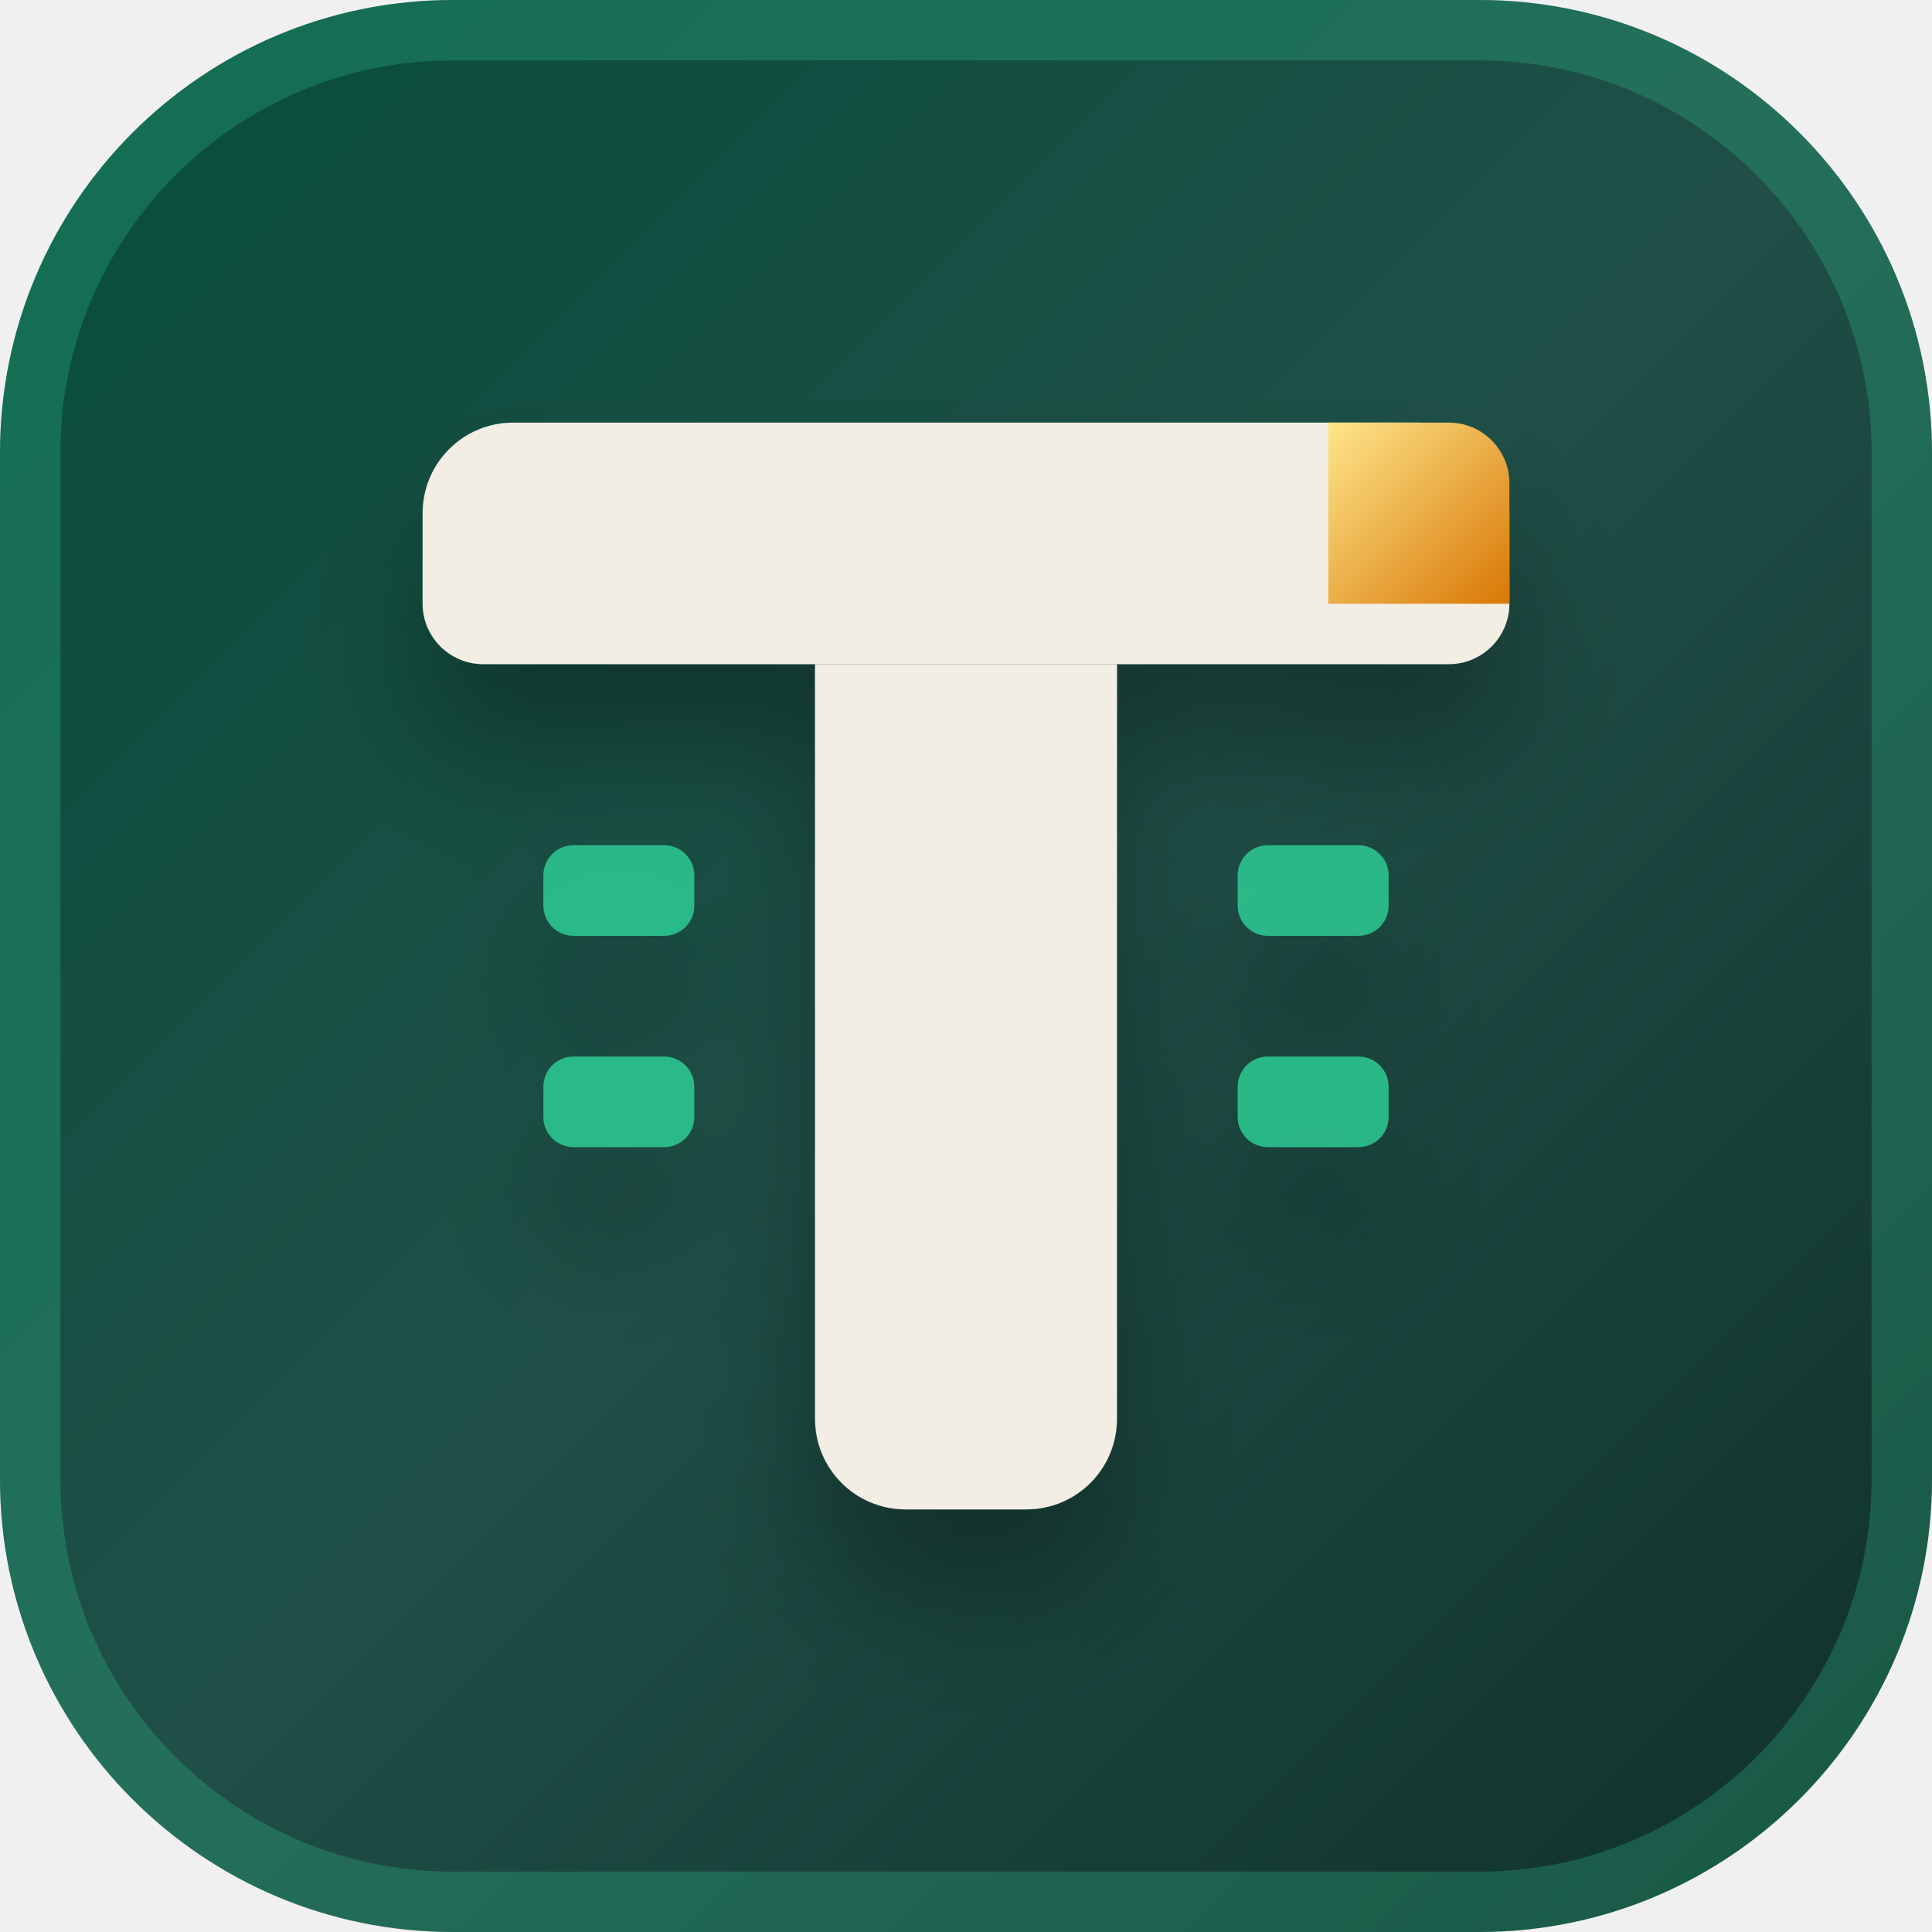
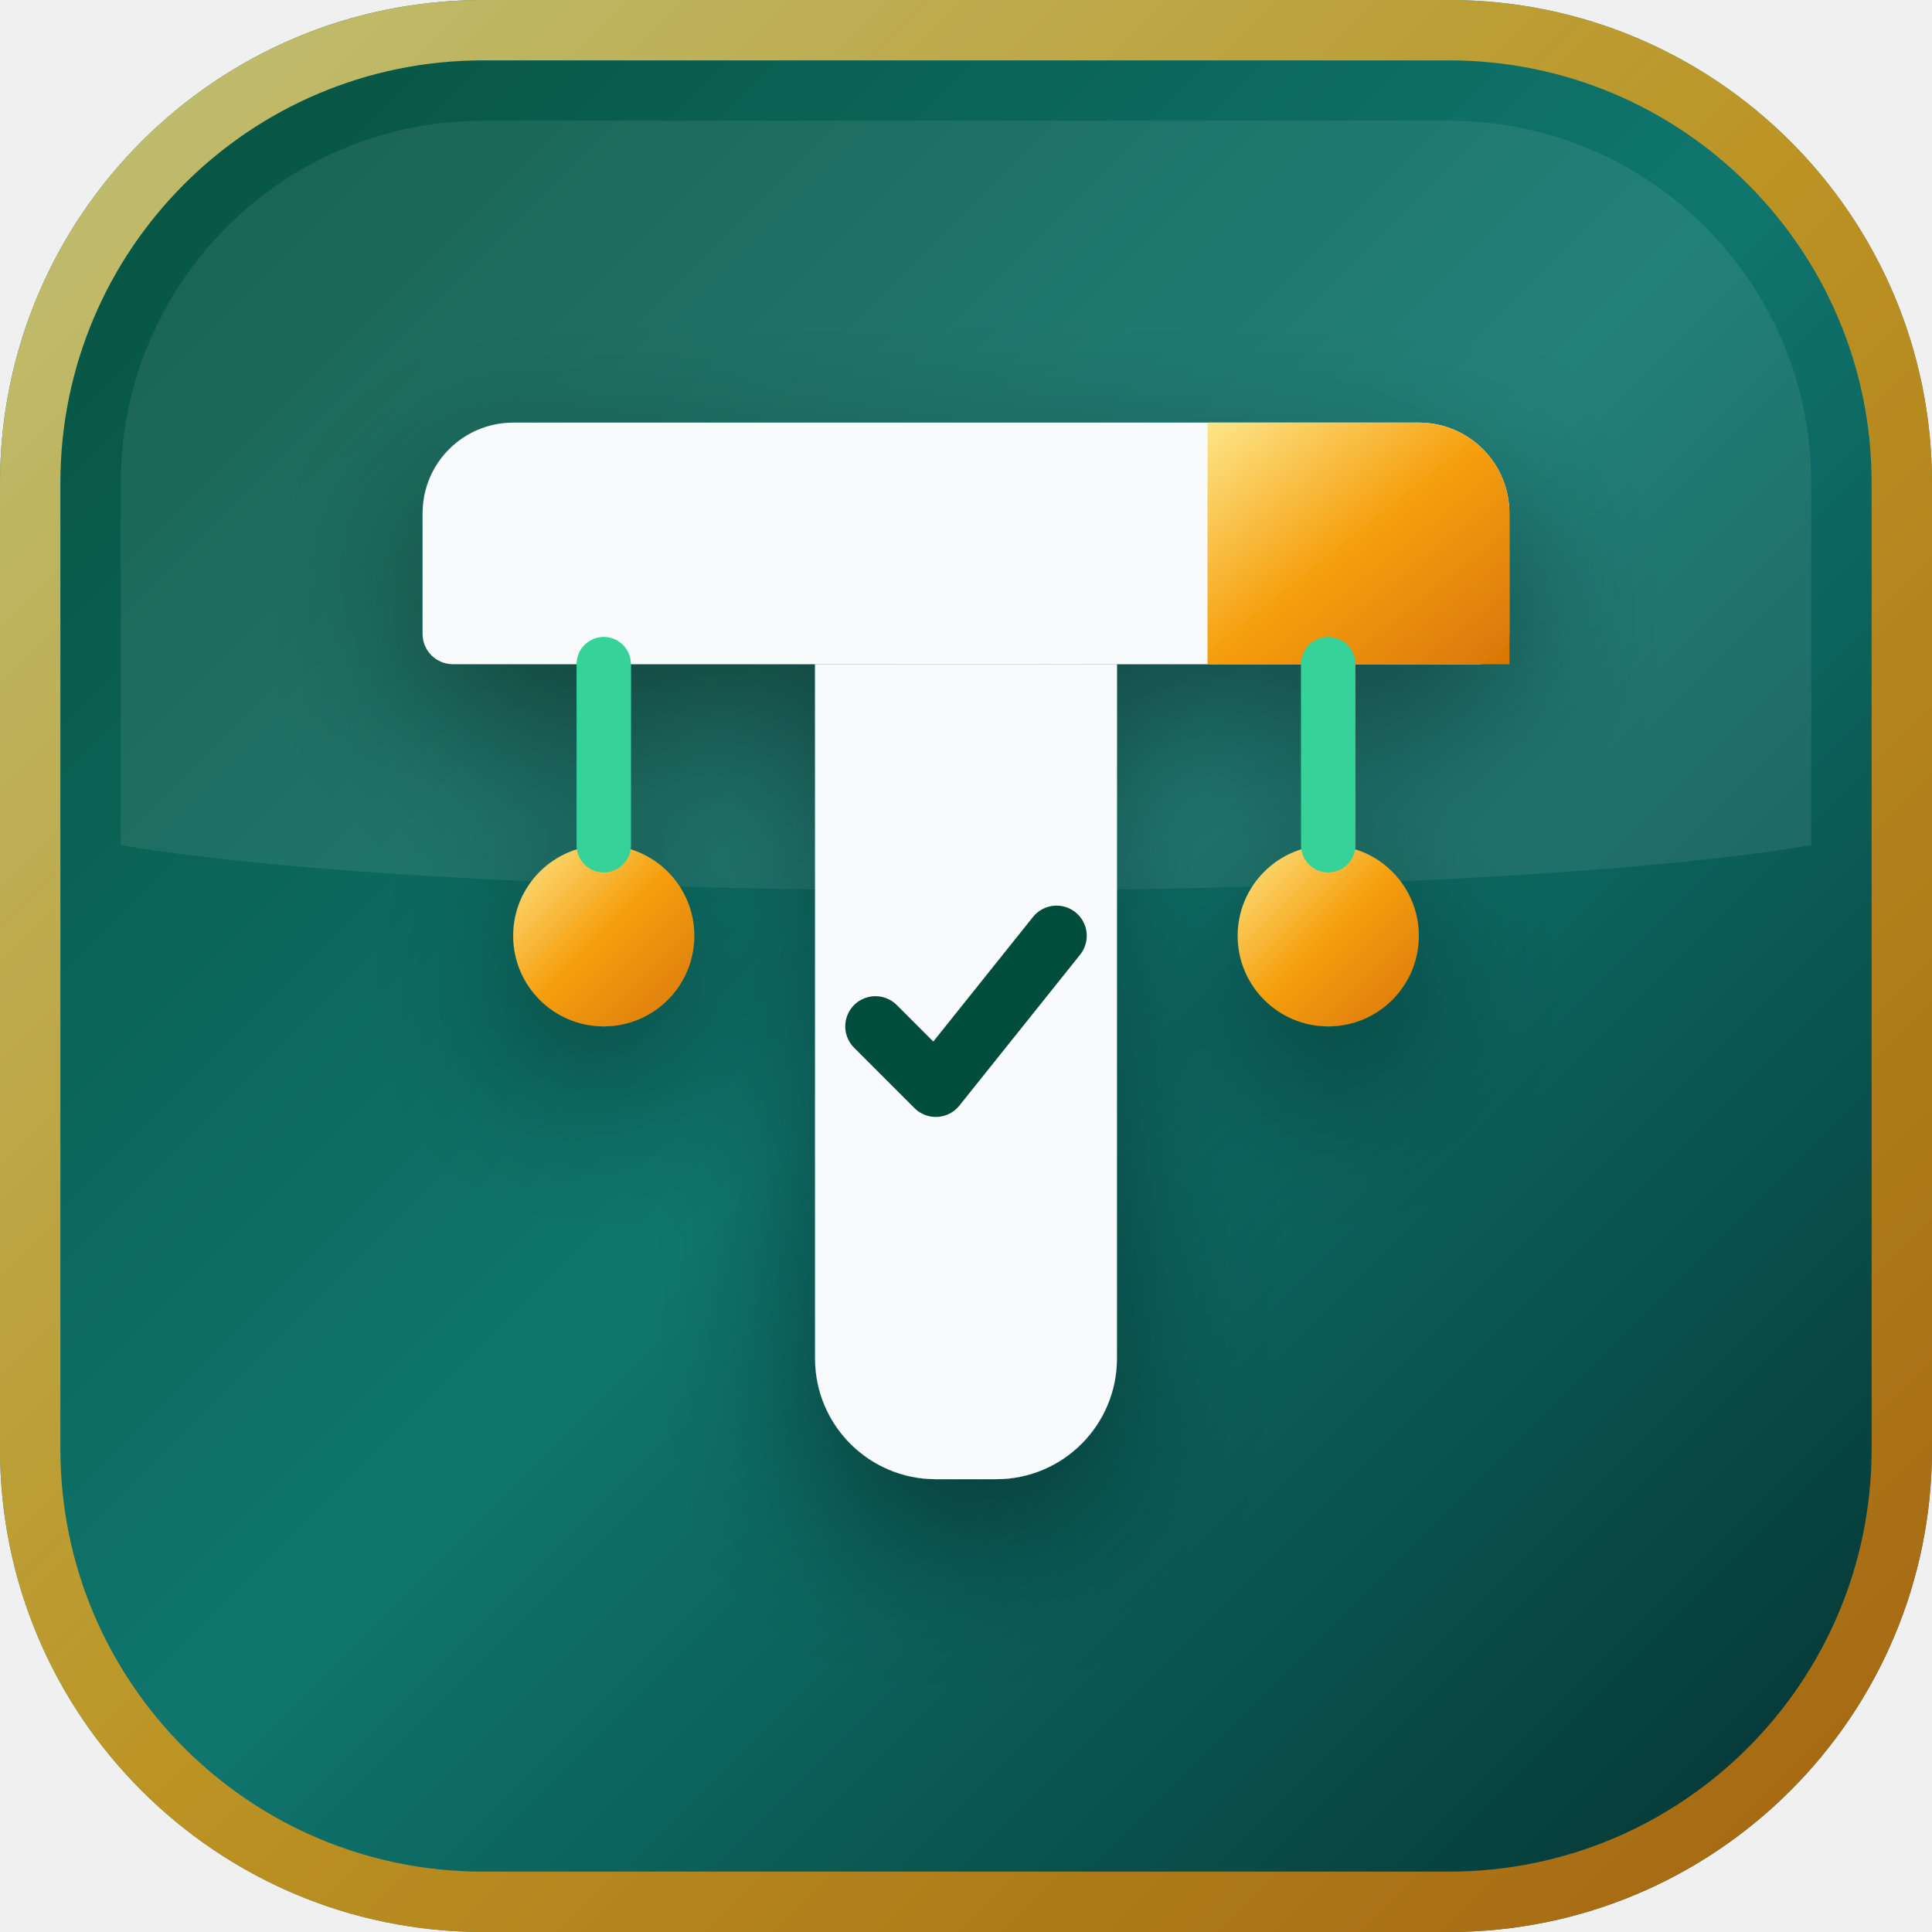
- <svg xmlns="http://www.w3.org/2000/svg" viewBox="0 0 32 32" fill="none">
+ <svg xmlns="http://www.w3.org/2000/svg" viewBox="0 0 64 64" fill="none">
  <defs>
-     <linearGradient id="bgGrad" x1="0%" y1="0%" x2="100%" y2="100%">
+     <linearGradient id="favBg" x1="0%" y1="0%" x2="100%" y2="100%">
      <stop offset="0%" stop-color="#064E3B" />
-       <stop offset="50%" stop-color="#1F4F47" />
-       <stop offset="100%" stop-color="#0F2F29" />
+       <stop offset="50%" stop-color="#0F766E" />
+       <stop offset="100%" stop-color="#042F2E" />
    </linearGradient>
-     <linearGradient id="goldGrad" x1="0%" y1="0%" x2="100%" y2="100%">
+     <linearGradient id="favGold" x1="0%" y1="0%" x2="100%" y2="100%">
      <stop offset="0%" stop-color="#FDE68A" />
+       <stop offset="50%" stop-color="#F59E0B" />
      <stop offset="100%" stop-color="#D97706" />
    </linearGradient>
-     <filter id="glow" x="-20%" y="-20%" width="140%" height="140%">
-       <feDropShadow dx="0" dy="1.5" stdDeviation="1" flood-color="#000000" flood-opacity="0.3" />
+     <filter id="favGlow" x="-20%" y="-20%" width="140%" height="140%">
+       <feDropShadow dx="0" dy="2" stdDeviation="2.5" flood-color="#000000" flood-opacity="0.4" />
    </filter>
  </defs>
-   <rect width="32" height="32" rx="7.5" fill="url(#bgGrad)" />
-   <rect x="0.5" y="0.5" width="31" height="31" rx="7" stroke="#34D399" stroke-opacity="0.25" />
-   <g filter="url(#glow)">
-     <path d="M7 8.5C7 7.67 7.67 7 8.5 7H23.5C24.33 7 25 7.67 25 8.5V10C25 10.55 24.55 11 24 11H8C7.45 11 7 10.55 7 10V8.5Z" fill="#F3EEE4" />
-     <path d="M22 7H24C24.55 7 25 7.45 25 8V10H22V7Z" fill="url(#goldGrad)" />
-     <path d="M13.5 11H18.5V23.5C18.5 24.33 17.83 25 17 25H15C14.17 25 13.5 24.33 13.5 23.5V11Z" fill="#F3EEE4" />
-     <rect x="9" y="14" width="2.5" height="1.5" rx="0.5" fill="#34D399" fill-opacity="0.8" />
-     <rect x="9" y="17.5" width="2.5" height="1.5" rx="0.5" fill="#34D399" fill-opacity="0.8" />
-     <rect x="20.5" y="14" width="2.5" height="1.5" rx="0.5" fill="#34D399" fill-opacity="0.8" />
-     <rect x="20.5" y="17.5" width="2.5" height="1.5" rx="0.5" fill="#34D399" fill-opacity="0.8" />
+   <rect width="64" height="64" rx="16" fill="url(#favBg)" />
+   <rect x="1" y="1" width="62" height="62" rx="15" stroke="url(#favGold)" stroke-width="2" stroke-opacity="0.75" />
+   <path d="M4 16C4 9.373 9.373 4 16 4H48C54.627 4 60 9.373 60 16V28C48 30 16 30 4 28V16Z" fill="#FFFFFF" fill-opacity="0.08" />
+   <g filter="url(#favGlow)">
+     <path d="M14 17C14 15.343 15.343 14 17 14H47C48.657 14 50 15.343 50 17V21C50 21.552 49.552 22 49 22H15C14.448 22 14 21.552 14 21V17Z" fill="#F8FAFC" />
+     <path d="M40 14H47C48.657 14 50 15.343 50 17V22H40V14Z" fill="url(#favGold)" />
+     <path d="M27 22H37V45C37 47.209 35.209 49 33 49H31C28.791 49 27 47.209 27 45V22Z" fill="#F8FAFC" />
+     <circle cx="20" cy="31" r="3" fill="url(#favGold)" />
+     <circle cx="44" cy="31" r="3" fill="url(#favGold)" />
+     <line x1="20" y1="22" x2="20" y2="28" stroke="#34D399" stroke-width="1.8" stroke-linecap="round" />
+     <line x1="44" y1="22" x2="44" y2="28" stroke="#34D399" stroke-width="1.8" stroke-linecap="round" />
+     <path d="M29 34L31 36L35 31" stroke="#064E3B" stroke-width="2" stroke-linecap="round" stroke-linejoin="round" />
  </g>
</svg>
